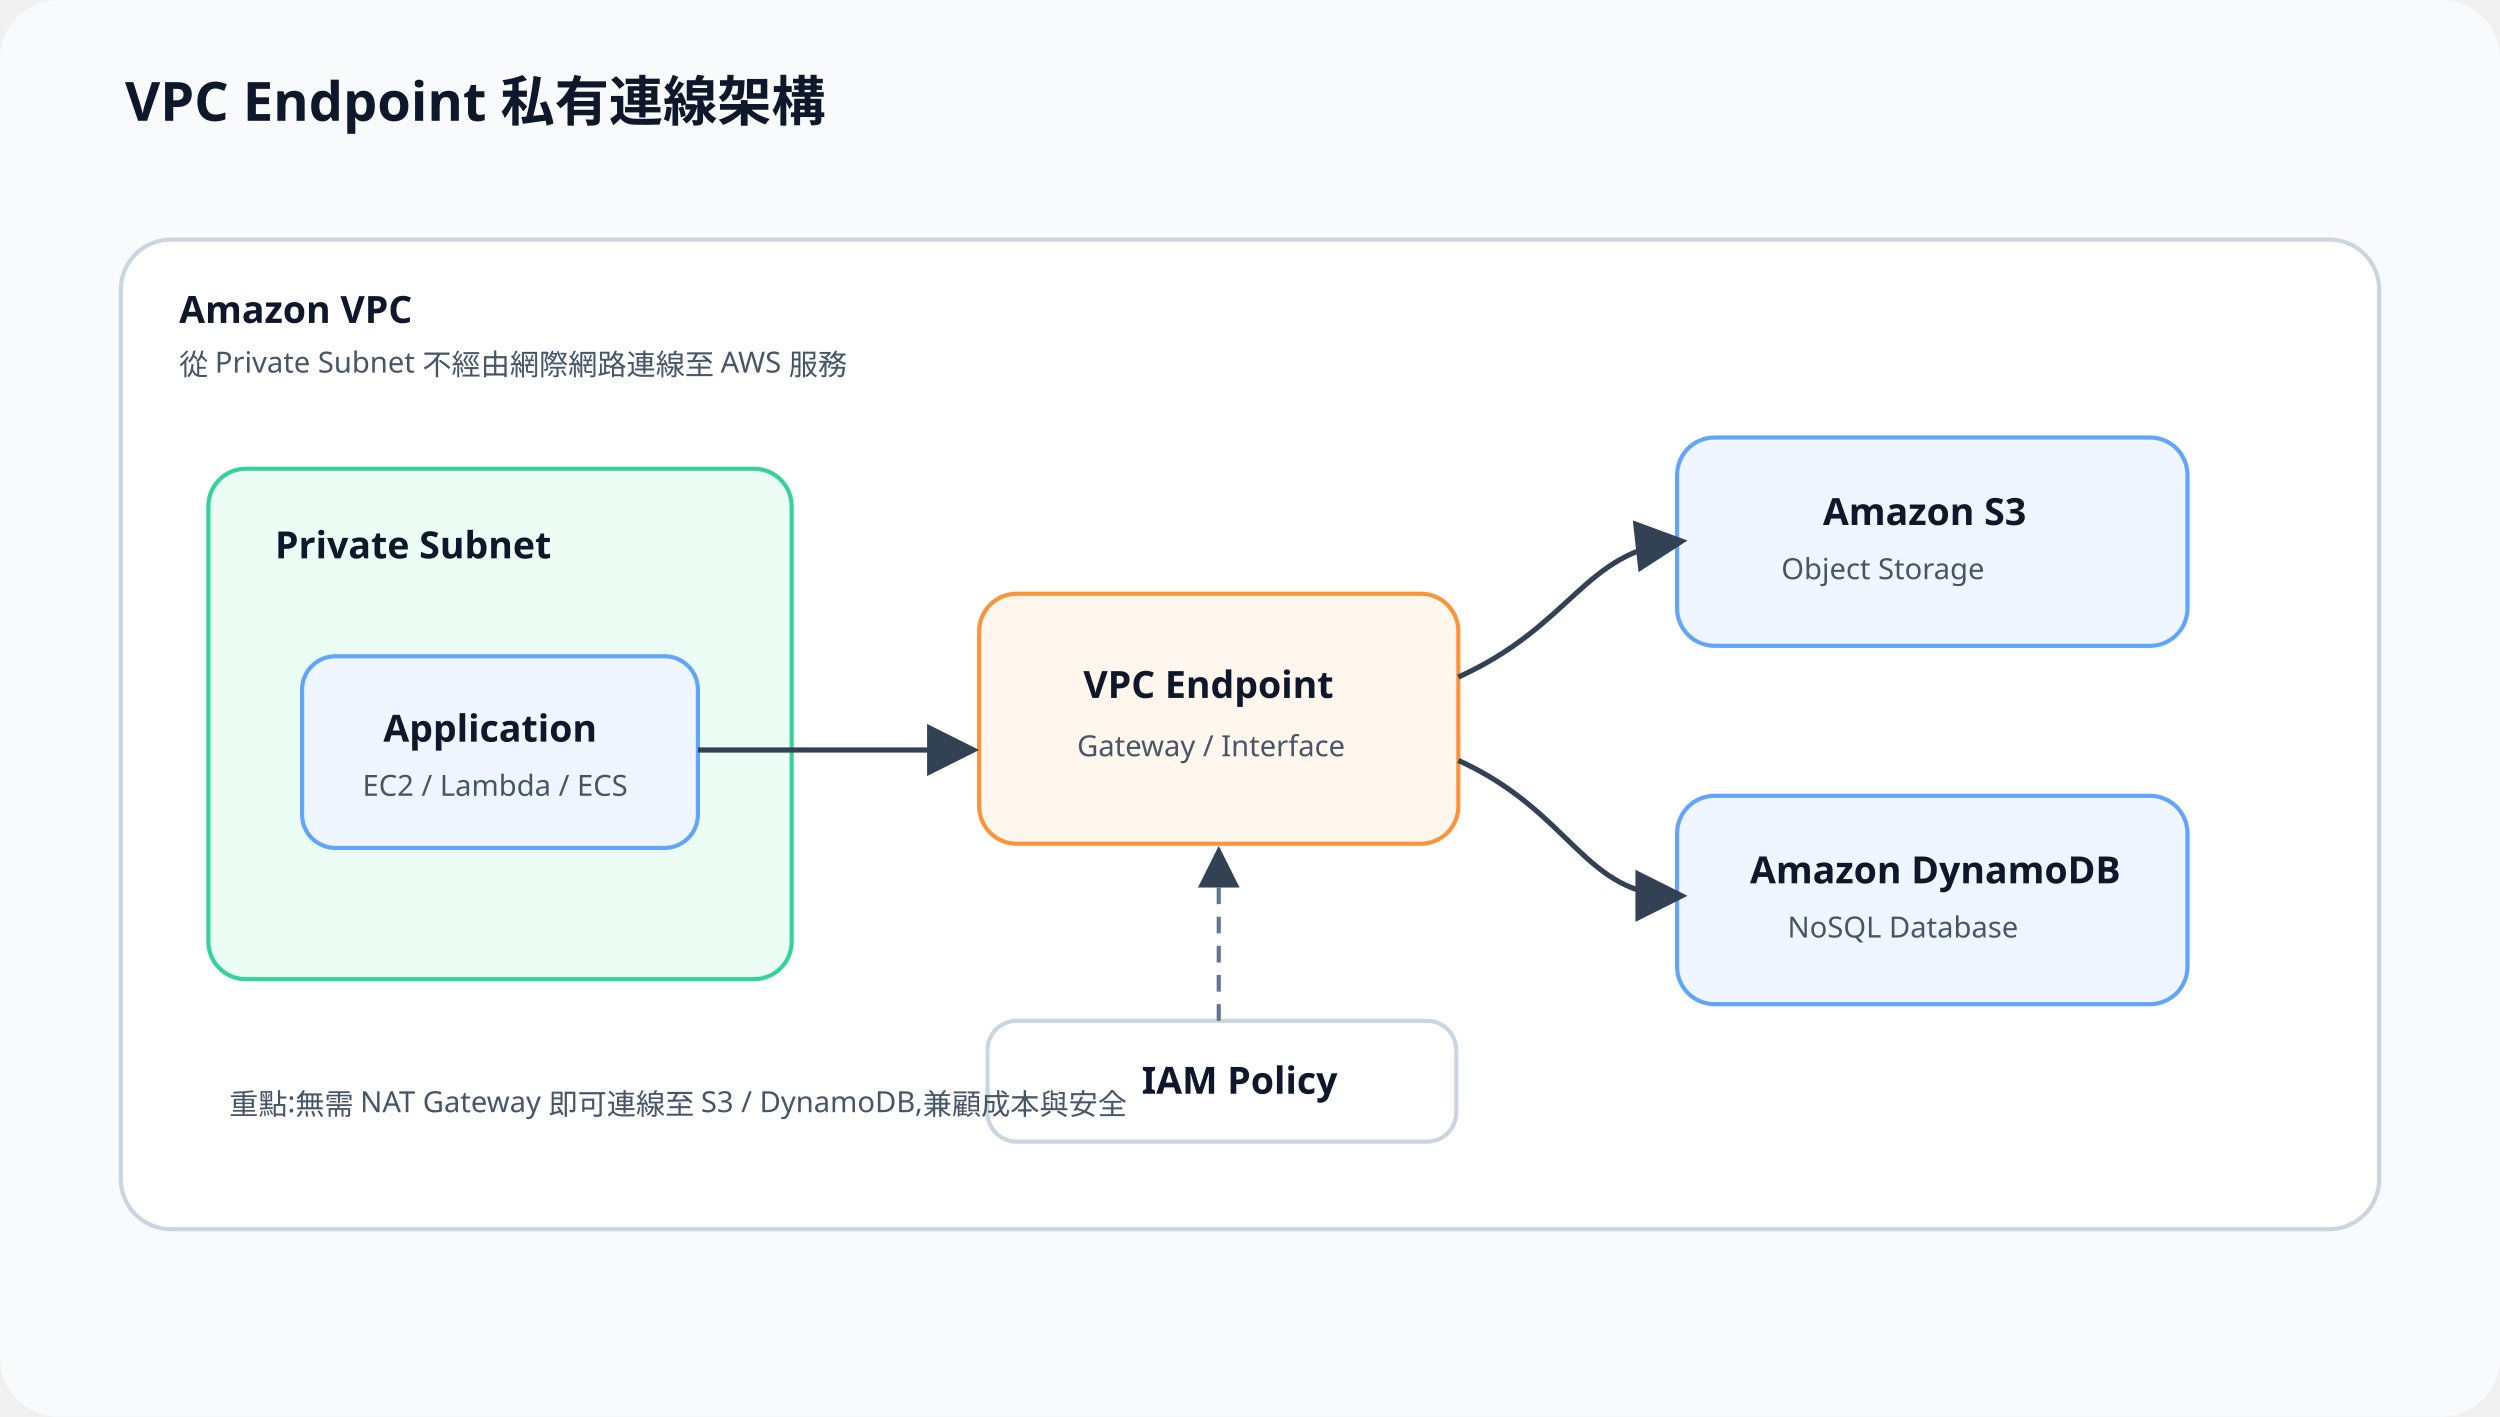
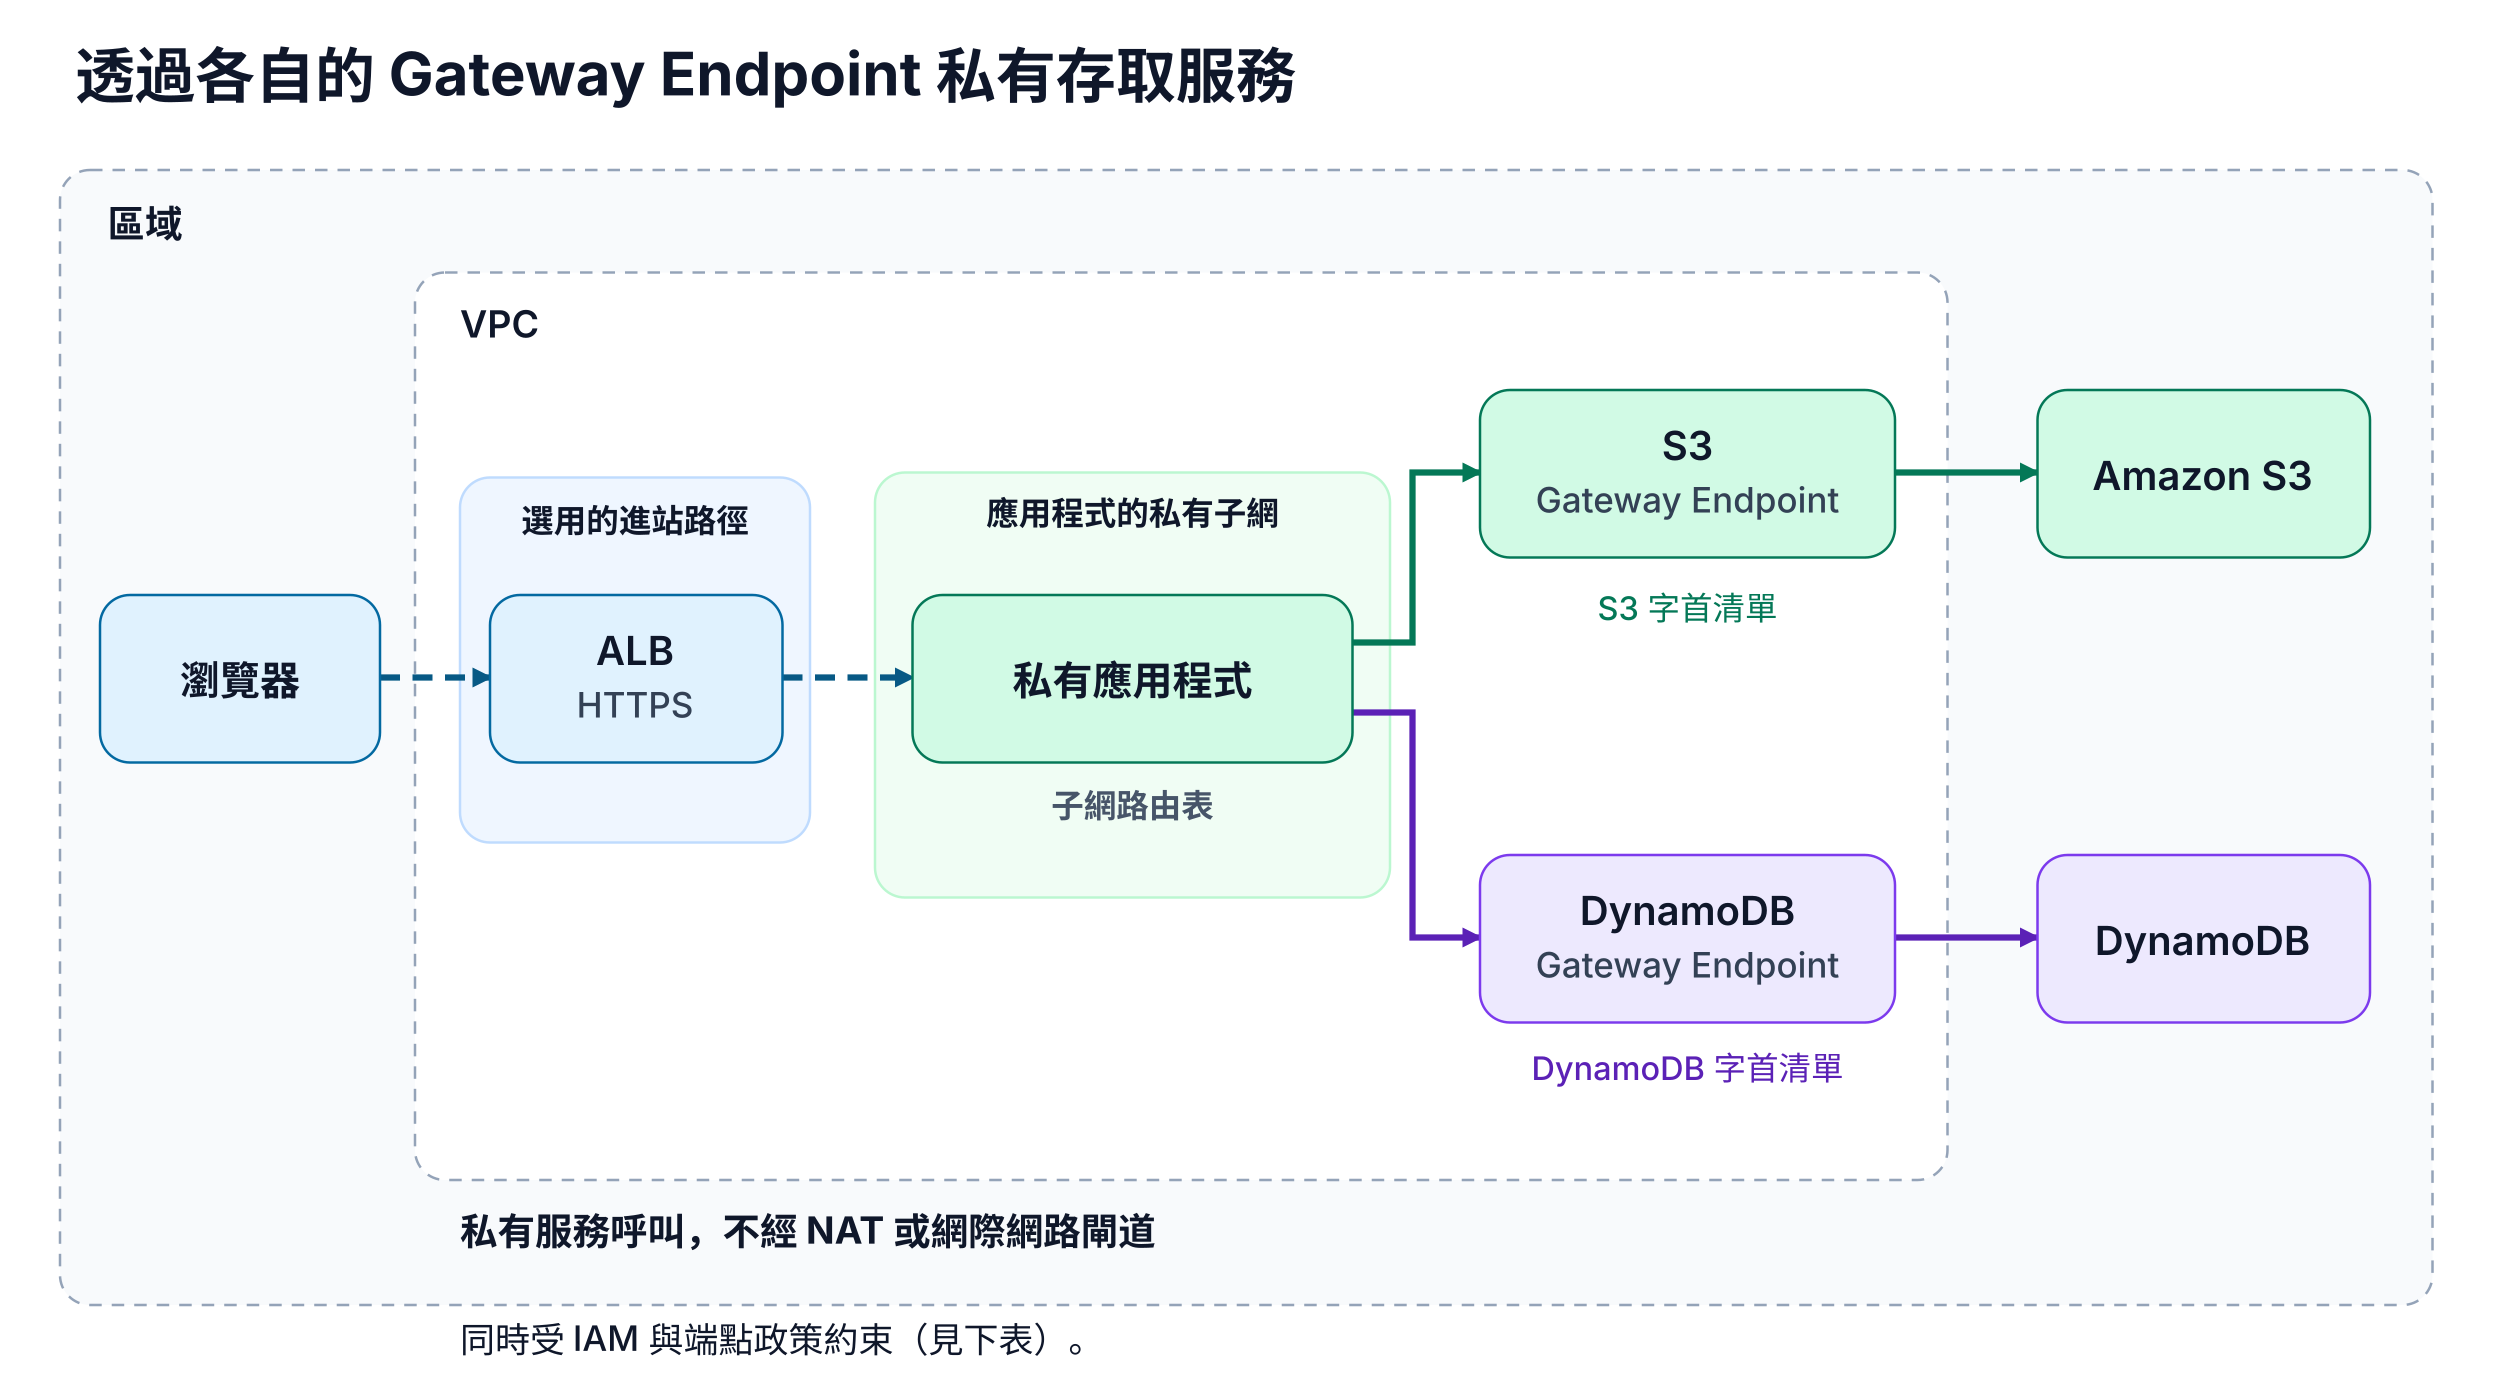
- <svg xmlns="http://www.w3.org/2000/svg" width="1200" height="680" viewBox="0 0 1200 680" role="img" aria-labelledby="title desc">
+ <svg xmlns="http://www.w3.org/2000/svg" xml:lang="zh" width="1000" height="556" viewBox="0 0 1000 556" role="img" aria-labelledby="diagram-title diagram-description">
  <defs>
-     <marker id="arrow" markerWidth="10" markerHeight="10" refX="8" refY="5" orient="auto">
-       <path d="M0,0 L10,5 L0,10 Z" fill="#334155" />
+     <marker id="arrow-https" markerWidth="8" markerHeight="8" refX="7" refY="4" orient="auto" markerUnits="userSpaceOnUse">
+       <path d="M0 0L8 4L0 8z" fill="#075985" />
    </marker>
-     <style>
-       .bg{fill:#f8fafc}
-       .box{fill:#ffffff;stroke:#cbd5e1;stroke-width:2}
-       .aws{fill:#eff6ff;stroke:#60a5fa;stroke-width:2}
-       .net{fill:#ecfdf5;stroke:#34d399;stroke-width:2}
-       .warn{fill:#fff7ed;stroke:#fb923c;stroke-width:2}
-       .title{font:700 26px sans-serif;fill:#0f172a}
-       .label{font:700 18px sans-serif;fill:#0f172a}
-       .small{font:500 14px sans-serif;fill:#475569}
-       .line{stroke:#334155;stroke-width:2.5;fill:none;marker-end:url(#arrow)}
-       .dash{stroke:#64748b;stroke-width:2;stroke-dasharray:8 6;fill:none;marker-end:url(#arrow)}
-     </style>
+     <marker id="arrow-forward" markerWidth="8" markerHeight="8" refX="7" refY="4" orient="auto" markerUnits="userSpaceOnUse">
+       <path d="M0 0L8 4L0 8z" fill="#075985" />
+     </marker>
+     <marker id="arrow-dns" markerWidth="8" markerHeight="8" refX="7" refY="4" orient="auto" markerUnits="userSpaceOnUse">
+       <path d="M0 0L8 4L0 8z" fill="#6d28d9" />
+     </marker>
+     <marker id="arrow-tls" markerWidth="8" markerHeight="8" refX="7" refY="4" orient="auto" markerUnits="userSpaceOnUse">
+       <path d="M0 0L8 4L0 8z" fill="#a21caf" />
+     </marker>
+     <marker id="arrow-schedule" markerWidth="8" markerHeight="8" refX="7" refY="4" orient="auto" markerUnits="userSpaceOnUse">
+       <path d="M0 0L8 4L0 8z" fill="#92400e" />
+     </marker>
+     <marker id="arrow-ingress" markerWidth="8" markerHeight="8" refX="7" refY="4" orient="auto" markerUnits="userSpaceOnUse">
+       <path d="M0 0L8 4L0 8z" fill="#075985" />
+     </marker>
+     <marker id="arrow-s3-route" markerWidth="8" markerHeight="8" refX="7" refY="4" orient="auto" markerUnits="userSpaceOnUse">
+       <path d="M0 0L8 4L0 8z" fill="#047857" />
+     </marker>
+     <marker id="arrow-ddb-route" markerWidth="8" markerHeight="8" refX="7" refY="4" orient="auto" markerUnits="userSpaceOnUse">
+       <path d="M0 0L8 4L0 8z" fill="#5b21b6" />
+     </marker>
+     <marker id="arrow-db" markerWidth="8" markerHeight="8" refX="7" refY="4" orient="auto" markerUnits="userSpaceOnUse">
+       <path d="M0 0L8 4L0 8z" fill="#047857" />
+     </marker>
+     <marker id="arrow-replicate" markerWidth="8" markerHeight="8" refX="7" refY="4" orient="auto" markerUnits="userSpaceOnUse">
+       <path d="M0 0L8 4L0 8z" fill="#92400e" />
+     </marker>
  </defs>
-   <rect class="bg" width="1200" height="680" rx="28" />
-   <text class="title" x="60" y="58">VPC Endpoint 私有連線架構</text>
-   <rect class="box" x="58" y="115" width="1084" height="475" rx="24" />
-   <text class="label" x="86" y="155">Amazon VPC</text>
-   <text class="small" x="86" y="180">從 Private Subnet 不經由網際網路連線至 AWS 服務</text>
-   <rect class="net" x="100" y="225" width="280" height="245" rx="18" />
-   <text class="label" x="132" y="268">Private Subnet</text>
-   <rect class="aws" x="145" y="315" width="190" height="92" rx="16" />
-   <text class="label" x="184" y="356">Application</text>
-   <text class="small" x="174" y="382">EC2 / Lambda / ECS</text>
-   <rect class="warn" x="470" y="285" width="230" height="120" rx="18" />
-   <text class="label" x="520" y="335">VPC Endpoint</text>
-   <text class="small" x="517" y="363">Gateway / Interface</text>
-   <rect class="aws" x="805" y="210" width="245" height="100" rx="18" />
-   <text class="label" x="875" y="252">Amazon S3</text>
-   <text class="small" x="855" y="278">Object Storage</text>
-   <rect class="aws" x="805" y="382" width="245" height="100" rx="18" />
-   <text class="label" x="840" y="424">Amazon DynamoDB</text>
-   <text class="small" x="858" y="450">NoSQL Database</text>
-   <rect class="box" x="474" y="490" width="225" height="58" rx="14" />
-   <text class="label" x="548" y="525">IAM Policy</text>
-   <path class="line" d="M335 360 H465" />
-   <path class="line" d="M700 325 C755 300 760 265 805 260" />
-   <path class="line" d="M700 365 C755 390 760 430 805 430" />
-   <path class="dash" d="M585 490 V410" />
-   <text class="small" x="110" y="535">重點:無需 NAT Gateway 即可連線至 S3 / DynamoDB,兼顧成本與安全</text>
+   <rect width="1000" height="556" fill="#fff" />
+   <g font-family="system-ui, -apple-system, BlinkMacSystemFont, Segoe UI, sans-serif">
+     <text x="30" y="39" text-anchor="start" font-size="24" font-weight="700" fill="#0f172a">透過各自的 Gateway Endpoint 私有存取服務</text>
+     <rect x="24" y="68" width="949" height="454" rx="12" fill="#f8fafc" stroke="#94a3b8" stroke-dasharray="5 4" />
+     <text x="43" y="95" text-anchor="start" font-size="15" font-weight="600" fill="#0f172a">區域</text>
+     <rect x="166" y="109" width="613" height="363" rx="12" fill="#fff" stroke="#94a3b8" stroke-dasharray="5 4" />
+     <text x="184" y="135" text-anchor="start" font-size="15" font-weight="600" fill="#0f172a">VPC</text>
+     <rect x="184" y="191" width="140" height="146" rx="12" fill="#eff6ff" stroke="#bfdbfe" />
+     <text x="254" y="213" text-anchor="middle" font-size="13" font-weight="600" fill="#0f172a">選用的進站路徑</text>
+     <rect x="350" y="189" width="206" height="170" rx="12" fill="#f0fdf4" stroke="#bbf7d0" />
+     <text x="453" y="210" text-anchor="middle" font-size="13" font-weight="600" fill="#0f172a">應用程式的私有子網</text>
+     <text x="453" y="327" text-anchor="middle" font-size="13" font-weight="600" fill="#475569">子網路由表</text>
+     <path data-from="client" data-to="alb" data-relationship="ingress" d="M152 271H196" fill="none" stroke="#075985" stroke-width="2.5" stroke-dasharray="8 5" marker-end="url(#arrow-ingress)" />
+     <path data-from="alb" data-to="app" data-relationship="ingress" d="M313 271H365" fill="none" stroke="#075985" stroke-width="2.5" stroke-dasharray="8 5" marker-end="url(#arrow-ingress)" />
+     <path data-from="app" data-to="s3-gateway-endpoint" data-relationship="s3-route" d="M541 257H565V189H592" fill="none" stroke="#047857" stroke-width="2.5" marker-end="url(#arrow-s3-route)" />
+     <path data-from="app" data-to="ddb-gateway-endpoint" data-relationship="ddb-route" d="M541 285H565V375H592" fill="none" stroke="#5b21b6" stroke-width="2.5" marker-end="url(#arrow-ddb-route)" />
+     <path data-from="s3-gateway-endpoint" data-to="s3" data-relationship="s3-route" d="M758 189H815" fill="none" stroke="#047857" stroke-width="2.5" marker-end="url(#arrow-s3-route)" />
+     <path data-from="ddb-gateway-endpoint" data-to="dynamodb" data-relationship="ddb-route" d="M758 375H815" fill="none" stroke="#5b21b6" stroke-width="2.5" marker-end="url(#arrow-ddb-route)" />
+     <g id="client">
+       <rect x="40" y="238" width="112" height="67" rx="12" fill="#e0f2fe" stroke="#0369a1" />
+       <text x="96" y="278" text-anchor="middle" font-size="16" font-weight="600" fill="#0f172a">瀏覽器</text>
+     </g>
+     <g id="alb">
+       <rect x="196" y="238" width="117" height="67" rx="12" fill="#e0f2fe" stroke="#0369a1" />
+       <text x="254" y="266" text-anchor="middle" font-size="16" font-weight="600" fill="#0f172a">ALB</text>
+       <text x="254" y="287" text-anchor="middle" font-size="14" font-weight="500" fill="#334155">HTTPS</text>
+     </g>
+     <g id="app">
+       <rect x="365" y="238" width="176" height="67" rx="12" fill="#d1fae5" stroke="#047857" />
+       <text x="453" y="278" text-anchor="middle" font-size="16" font-weight="600" fill="#0f172a">私有應用程式</text>
+     </g>
+     <g id="s3-gateway-endpoint">
+       <rect x="592" y="156" width="166" height="67" rx="12" fill="#d1fae5" stroke="#047857" />
+       <text x="675" y="184" text-anchor="middle" font-size="16" font-weight="600" fill="#0f172a">S3</text>
+       <text x="675" y="205" text-anchor="middle" font-size="14" font-weight="500" fill="#334155">Gateway Endpoint</text>
+     </g>
+     <g id="ddb-gateway-endpoint">
+       <rect x="592" y="342" width="166" height="67" rx="12" fill="#ede9fe" stroke="#7c3aed" />
+       <text x="675" y="370" text-anchor="middle" font-size="16" font-weight="600" fill="#0f172a">DynamoDB</text>
+       <text x="675" y="391" text-anchor="middle" font-size="14" font-weight="500" fill="#334155">Gateway Endpoint</text>
+     </g>
+     <g id="s3">
+       <rect x="815" y="156" width="133" height="67" rx="12" fill="#d1fae5" stroke="#047857" />
+       <text x="881" y="196" text-anchor="middle" font-size="16" font-weight="600" fill="#0f172a">Amazon S3</text>
+     </g>
+     <g id="dynamodb">
+       <rect x="815" y="342" width="133" height="67" rx="12" fill="#ede9fe" stroke="#7c3aed" />
+       <text x="881" y="382" text-anchor="middle" font-size="16" font-weight="600" fill="#0f172a">DynamoDB</text>
+     </g>
+     <text x="675" y="248" text-anchor="middle" font-size="13" font-weight="500" fill="#047857">S3 字首清單</text>
+     <text x="675" y="432" text-anchor="middle" font-size="13" font-weight="500" fill="#5b21b6">DynamoDB 字首清單</text>
+     <text x="184" y="498" text-anchor="start" font-size="15" font-weight="700" fill="#0f172a">私有服務呼叫，不經 NAT 或網際網路閘道</text>
+     <text x="184" y="541" text-anchor="start" font-size="14" font-weight="500" fill="#0f172a">同時受 IAM 與端點政策約束（見下表）。</text>
+   </g>
</svg>
